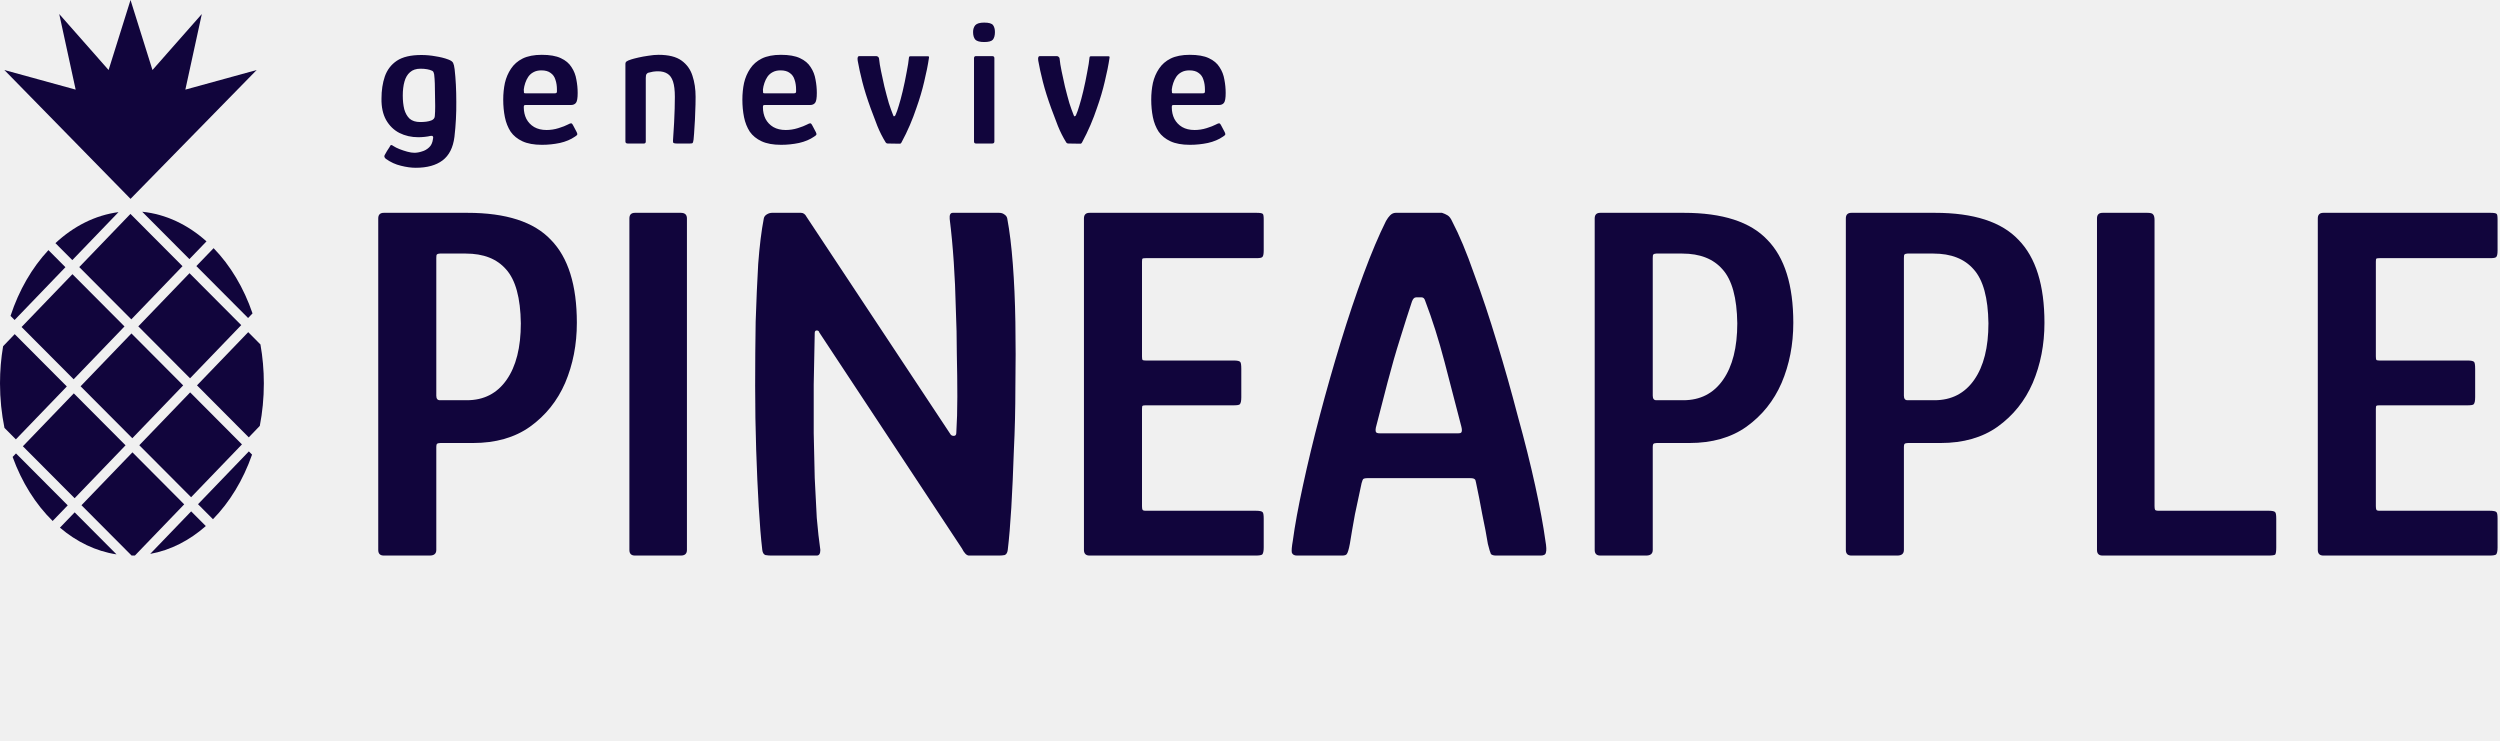
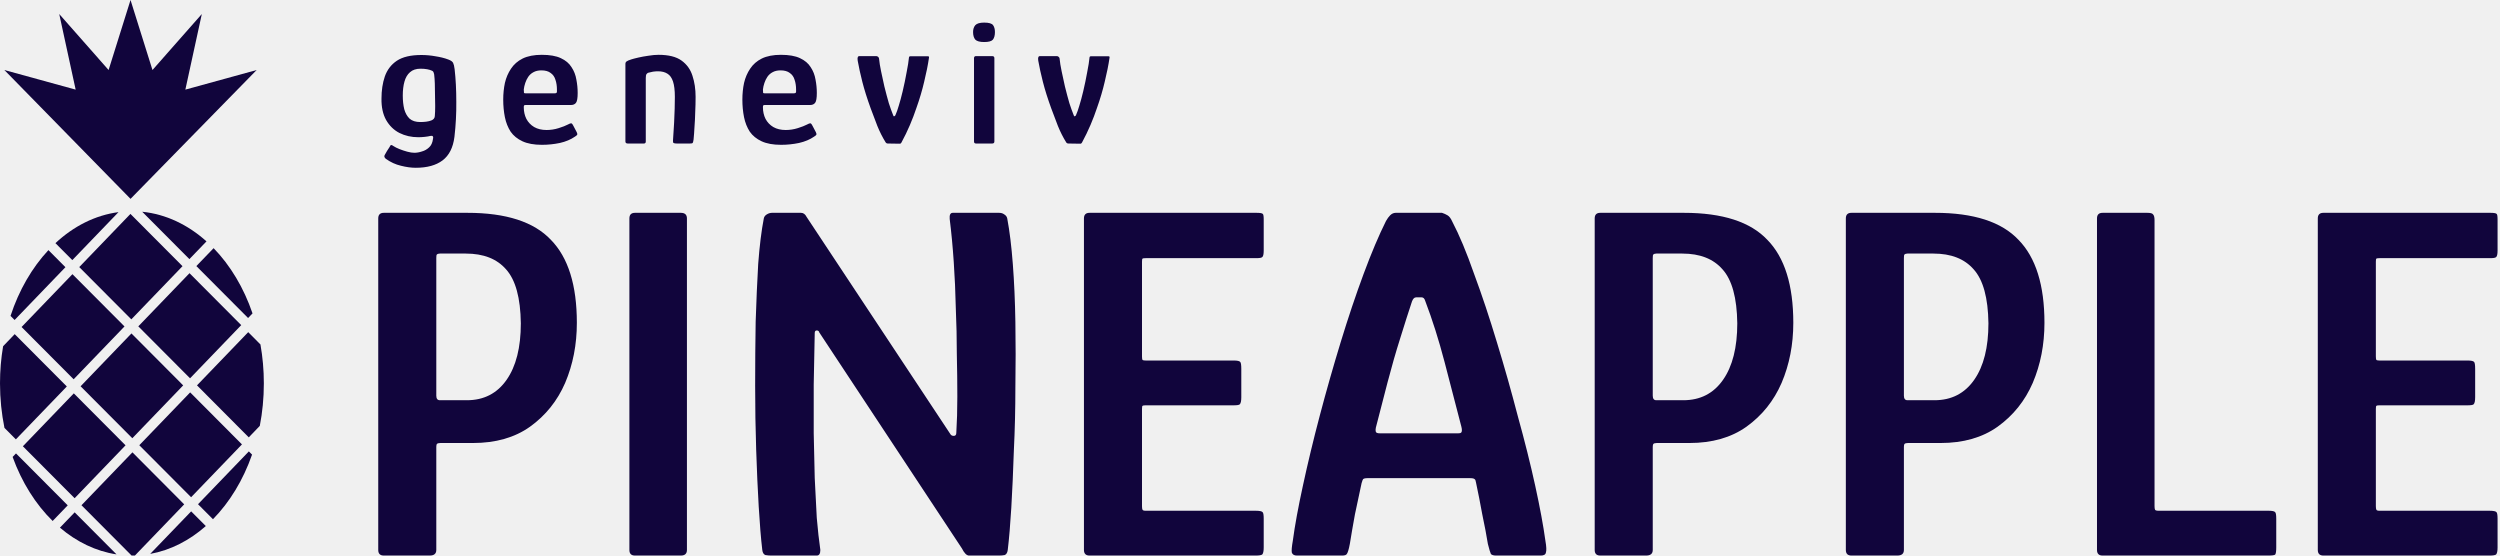
- <svg xmlns="http://www.w3.org/2000/svg" width="540" height="160" viewBox="0 0 540 160" fill="none">
-   <path d="M124.6 69.73C124.6 74.423 123.757 78.75 122.07 82.71C120.383 86.597 117.853 89.75 114.48 92.17C111.18 94.517 107.073 95.69 102.16 95.69H95.12C94.753 95.69 94.497 95.763 94.35 95.91C94.277 96.057 94.24 96.277 94.24 96.57V118.79C94.24 119.597 93.763 120 92.81 120H82.91C82.103 120 81.7 119.597 81.7 118.79V47.18C81.7 46.373 82.103 45.97 82.91 45.97H100.95C109.31 45.97 115.323 47.913 118.99 51.8C122.73 55.613 124.6 61.59 124.6 69.73ZM94.24 85.46C94.24 86.12 94.497 86.45 95.01 86.45H100.84C104.507 86.45 107.367 84.983 109.42 82.05C111.473 79.117 112.5 75.047 112.5 69.84C112.427 64.34 111.363 60.453 109.31 58.18C107.33 55.907 104.433 54.77 100.62 54.77H95.01C94.717 54.77 94.497 54.843 94.35 54.99C94.277 55.063 94.24 55.32 94.24 55.76V85.46ZM148.378 118.79C148.378 119.597 147.938 120 147.058 120H137.158C136.351 120 135.948 119.597 135.948 118.79V47.18C135.948 46.373 136.351 45.97 137.158 45.97H147.058C147.938 45.97 148.378 46.373 148.378 47.18V118.79ZM205.243 93.71C205.39 94.003 205.646 94.15 206.013 94.15C206.38 94.15 206.563 93.93 206.563 93.49C206.71 91.143 206.783 88.54 206.783 85.68C206.783 82.747 206.746 79.667 206.673 76.44C206.673 73.213 206.6 69.913 206.453 66.54C206.38 63.167 206.233 59.867 206.013 56.64C205.793 53.34 205.5 50.223 205.133 47.29C205.06 46.41 205.28 45.97 205.793 45.97H215.803C216.243 45.97 216.61 46.08 216.903 46.3C217.27 46.52 217.49 46.813 217.563 47.18C218.076 49.893 218.48 53.193 218.773 57.08C219.066 60.893 219.25 65.073 219.323 69.62C219.396 74.167 219.396 78.823 219.323 83.59C219.323 88.283 219.213 92.867 218.993 97.34C218.846 101.813 218.663 105.92 218.443 109.66C218.223 113.327 217.966 116.37 217.673 118.79C217.6 119.377 217.38 119.743 217.013 119.89C216.646 119.963 216.243 120 215.803 120H209.313C208.8 120 208.286 119.487 207.773 118.46L176.973 71.82C176.9 71.527 176.716 71.38 176.423 71.38C176.13 71.38 175.983 71.563 175.983 71.93C175.91 75.67 175.836 79.373 175.763 83.04C175.763 86.633 175.763 90.153 175.763 93.6C175.836 96.973 175.91 100.2 175.983 103.28C176.13 106.36 176.276 109.22 176.423 111.86C176.643 114.427 176.9 116.737 177.193 118.79C177.193 119.597 176.936 120 176.423 120H166.523C166.156 120 165.753 119.963 165.313 119.89C164.946 119.743 164.726 119.377 164.653 118.79C164.36 116.297 164.103 113.18 163.883 109.44C163.663 105.7 163.48 101.593 163.333 97.12C163.186 92.647 163.113 88.063 163.113 83.37C163.113 78.603 163.15 73.983 163.223 69.51C163.37 64.963 163.553 60.783 163.773 56.97C164.066 53.083 164.47 49.82 164.983 47.18C165.056 46.813 165.276 46.52 165.643 46.3C166.01 46.08 166.376 45.97 166.743 45.97H173.013C173.526 45.97 173.93 46.263 174.223 46.85L205.243 93.71ZM235.342 120C234.535 120 234.132 119.597 234.132 118.79V47.18C234.132 46.373 234.535 45.97 235.342 45.97H271.422C272.155 45.97 272.595 46.043 272.742 46.19C272.888 46.263 272.962 46.667 272.962 47.4V54.11C272.962 54.917 272.852 55.393 272.632 55.54C272.485 55.687 272.082 55.76 271.422 55.76H247.552C247.112 55.76 246.855 55.797 246.782 55.87C246.708 55.943 246.672 56.163 246.672 56.53V76.99C246.672 77.357 246.708 77.613 246.782 77.76C246.928 77.833 247.148 77.87 247.442 77.87H266.472C267.278 77.87 267.755 77.98 267.902 78.2C268.048 78.347 268.122 78.86 268.122 79.74V85.79C268.122 86.597 268.012 87.11 267.792 87.33C267.645 87.477 267.205 87.55 266.472 87.55H247.442C247.075 87.55 246.855 87.587 246.782 87.66C246.708 87.733 246.672 87.953 246.672 88.32V109.33C246.672 109.697 246.708 109.953 246.782 110.1C246.855 110.247 247.075 110.32 247.442 110.32H271.202C272.082 110.32 272.595 110.43 272.742 110.65C272.888 110.797 272.962 111.273 272.962 112.08V118.24C272.962 119.047 272.852 119.56 272.632 119.78C272.412 119.927 271.935 120 271.202 120H235.342ZM280.128 120C279.541 120 279.175 119.78 279.028 119.34C278.955 118.9 279.028 118.057 279.248 116.81C279.688 113.51 280.421 109.513 281.448 104.82C282.475 100.053 283.685 95.03 285.078 89.75C286.471 84.47 287.975 79.19 289.588 73.91C291.201 68.63 292.851 63.717 294.538 59.17C296.225 54.623 297.838 50.81 299.378 47.73C299.671 47.217 299.965 46.813 300.258 46.52C300.625 46.153 301.028 45.97 301.468 45.97H311.478C311.918 46.117 312.321 46.3 312.688 46.52C313.055 46.74 313.385 47.18 313.678 47.84C315.218 50.773 316.795 54.55 318.408 59.17C320.095 63.717 321.745 68.667 323.358 74.02C324.971 79.3 326.475 84.617 327.868 89.97C329.335 95.25 330.581 100.237 331.608 104.93C332.635 109.623 333.368 113.583 333.808 116.81C334.028 118.057 334.065 118.9 333.918 119.34C333.845 119.78 333.478 120 332.818 120H323.138C322.625 120 322.258 119.89 322.038 119.67C321.891 119.377 321.671 118.643 321.378 117.47C321.085 115.637 320.681 113.51 320.168 111.09C319.728 108.67 319.288 106.433 318.848 104.38C318.775 103.867 318.665 103.573 318.518 103.5C318.371 103.353 318.041 103.28 317.528 103.28H295.418C294.905 103.28 294.575 103.353 294.428 103.5C294.355 103.573 294.245 103.867 294.098 104.38C293.658 106.433 293.181 108.67 292.668 111.09C292.228 113.51 291.861 115.637 291.568 117.47C291.348 118.643 291.128 119.377 290.908 119.67C290.761 119.89 290.431 120 289.918 120H280.128ZM298.058 93.6H314.888C315.328 93.6 315.585 93.527 315.658 93.38C315.805 93.16 315.805 92.757 315.658 92.17C314.485 87.623 313.275 82.967 312.028 78.2C310.781 73.433 309.388 69.033 307.848 65C307.701 64.487 307.445 64.23 307.078 64.23H305.868C305.501 64.23 305.208 64.523 304.988 65.11C304.255 67.31 303.411 69.95 302.458 73.03C301.505 76.037 300.588 79.227 299.708 82.6C298.828 85.973 297.985 89.237 297.178 92.39C297.105 92.757 297.105 93.05 297.178 93.27C297.251 93.49 297.545 93.6 298.058 93.6ZM387.354 69.73C387.354 74.423 386.511 78.75 384.824 82.71C383.137 86.597 380.607 89.75 377.234 92.17C373.934 94.517 369.827 95.69 364.914 95.69H357.874C357.507 95.69 357.251 95.763 357.104 95.91C357.031 96.057 356.994 96.277 356.994 96.57V118.79C356.994 119.597 356.517 120 355.564 120H345.664C344.857 120 344.454 119.597 344.454 118.79V47.18C344.454 46.373 344.857 45.97 345.664 45.97H363.704C372.064 45.97 378.077 47.913 381.744 51.8C385.484 55.613 387.354 61.59 387.354 69.73ZM356.994 85.46C356.994 86.12 357.251 86.45 357.764 86.45H363.594C367.261 86.45 370.121 84.983 372.174 82.05C374.227 79.117 375.254 75.047 375.254 69.84C375.181 64.34 374.117 60.453 372.064 58.18C370.084 55.907 367.187 54.77 363.374 54.77H357.764C357.471 54.77 357.251 54.843 357.104 54.99C357.031 55.063 356.994 55.32 356.994 55.76V85.46ZM441.602 69.73C441.602 74.423 440.759 78.75 439.072 82.71C437.385 86.597 434.855 89.75 431.482 92.17C428.182 94.517 424.075 95.69 419.162 95.69H412.122C411.755 95.69 411.499 95.763 411.352 95.91C411.279 96.057 411.242 96.277 411.242 96.57V118.79C411.242 119.597 410.765 120 409.812 120H399.912C399.105 120 398.702 119.597 398.702 118.79V47.18C398.702 46.373 399.105 45.97 399.912 45.97H417.952C426.312 45.97 432.325 47.913 435.992 51.8C439.732 55.613 441.602 61.59 441.602 69.73ZM411.242 85.46C411.242 86.12 411.499 86.45 412.012 86.45H417.842C421.509 86.45 424.369 84.983 426.422 82.05C428.475 79.117 429.502 75.047 429.502 69.84C429.429 64.34 428.365 60.453 426.312 58.18C424.332 55.907 421.435 54.77 417.622 54.77H412.012C411.719 54.77 411.499 54.843 411.352 54.99C411.279 55.063 411.242 55.32 411.242 55.76V85.46ZM454.16 120C453.353 120 452.95 119.597 452.95 118.79V47.18C452.95 46.373 453.353 45.97 454.16 45.97H463.84C464.5 45.97 464.903 46.08 465.05 46.3C465.27 46.52 465.38 46.923 465.38 47.51V109.33C465.38 109.697 465.417 109.953 465.49 110.1C465.563 110.247 465.82 110.32 466.26 110.32H490.02C490.827 110.32 491.303 110.43 491.45 110.65C491.597 110.797 491.67 111.273 491.67 112.08V118.24C491.67 119.047 491.597 119.56 491.45 119.78C491.303 119.927 490.79 120 489.91 120H454.16ZM501.855 120C501.049 120 500.645 119.597 500.645 118.79V47.18C500.645 46.373 501.049 45.97 501.855 45.97H537.935C538.669 45.97 539.109 46.043 539.255 46.19C539.402 46.263 539.475 46.667 539.475 47.4V54.11C539.475 54.917 539.365 55.393 539.145 55.54C538.999 55.687 538.595 55.76 537.935 55.76H514.065C513.625 55.76 513.369 55.797 513.295 55.87C513.222 55.943 513.185 56.163 513.185 56.53V76.99C513.185 77.357 513.222 77.613 513.295 77.76C513.442 77.833 513.662 77.87 513.955 77.87H532.985C533.792 77.87 534.269 77.98 534.415 78.2C534.562 78.347 534.635 78.86 534.635 79.74V85.79C534.635 86.597 534.525 87.11 534.305 87.33C534.159 87.477 533.719 87.55 532.985 87.55H513.955C513.589 87.55 513.369 87.587 513.295 87.66C513.222 87.733 513.185 87.953 513.185 88.32V109.33C513.185 109.697 513.222 109.953 513.295 110.1C513.369 110.247 513.589 110.32 513.955 110.32H537.715C538.595 110.32 539.109 110.43 539.255 110.65C539.402 110.797 539.475 111.273 539.475 112.08V118.24C539.475 119.047 539.365 119.56 539.145 119.78C538.925 119.927 538.449 120 537.715 120H501.855Z" fill="#11053C" />
-   <path d="M82.4 21.32C82.4 19.533 82.64 17.933 83.12 16.52C83.627 15.08 84.493 13.947 85.72 13.12C86.973 12.293 88.733 11.88 91 11.88C92.04 11.88 93.067 11.973 94.08 12.16C95.12 12.32 96.027 12.547 96.8 12.84C97.387 13.053 97.747 13.307 97.88 13.6C98.013 13.867 98.12 14.32 98.2 14.96C98.44 17.067 98.56 19.4 98.56 21.96C98.587 24.493 98.453 27.027 98.16 29.56C97.867 31.88 97.013 33.573 95.6 34.64C94.187 35.707 92.253 36.24 89.8 36.24C88.813 36.24 87.747 36.093 86.6 35.8C85.453 35.533 84.373 35.04 83.36 34.32C83.227 34.213 83.12 34.08 83.04 33.92C82.987 33.76 83.013 33.6 83.12 33.44C83.227 33.28 83.387 33 83.6 32.6C83.84 32.227 84.013 31.96 84.12 31.8C84.253 31.507 84.373 31.347 84.48 31.32C84.613 31.32 84.787 31.4 85 31.56C85.32 31.773 85.747 31.987 86.28 32.2C86.813 32.413 87.373 32.6 87.96 32.76C88.547 32.92 89.053 33 89.48 33C90.013 33 90.56 32.907 91.12 32.72C91.707 32.56 92.227 32.267 92.68 31.84C93.133 31.44 93.413 30.84 93.52 30.04C93.52 30.013 93.52 29.987 93.52 29.96C93.547 29.907 93.56 29.867 93.56 29.84C93.587 29.653 93.56 29.52 93.48 29.44C93.4 29.333 93.227 29.307 92.96 29.36C92.667 29.44 92.267 29.507 91.76 29.56C91.28 29.613 90.813 29.64 90.36 29.64C88.867 29.64 87.507 29.333 86.28 28.72C85.08 28.107 84.12 27.173 83.4 25.92C82.707 24.667 82.373 23.133 82.4 21.32ZM87 20.64C87 21.733 87.107 22.72 87.32 23.6C87.56 24.453 87.947 25.133 88.48 25.64C89.04 26.12 89.8 26.36 90.76 26.36C91.213 26.36 91.653 26.333 92.08 26.28C92.507 26.227 92.88 26.133 93.2 26C93.653 25.813 93.893 25.507 93.92 25.08C93.973 24.493 94 23.787 94 22.96C94 22.133 93.987 21.293 93.96 20.44C93.96 19.56 93.947 18.76 93.92 18.04C93.893 17.293 93.853 16.707 93.8 16.28C93.8 16.12 93.76 15.933 93.68 15.72C93.627 15.507 93.507 15.36 93.32 15.28C93.053 15.147 92.707 15.04 92.28 14.96C91.853 14.88 91.373 14.84 90.84 14.84C89.88 14.84 89.12 15.093 88.56 15.6C88 16.08 87.6 16.76 87.36 17.64C87.12 18.493 87 19.493 87 20.64ZM108.697 21.52C108.697 20.267 108.817 19.067 109.057 17.92C109.324 16.773 109.764 15.747 110.377 14.84C110.99 13.907 111.83 13.173 112.897 12.64C113.99 12.107 115.364 11.84 117.017 11.84C118.75 11.84 120.124 12.08 121.137 12.56C122.177 13.04 122.95 13.693 123.457 14.52C123.99 15.32 124.337 16.213 124.497 17.2C124.684 18.16 124.777 19.12 124.777 20.08C124.777 21.173 124.657 21.88 124.417 22.2C124.177 22.52 123.817 22.68 123.337 22.68H113.537C113.404 22.68 113.297 22.707 113.217 22.76C113.164 22.813 113.137 22.947 113.137 23.16C113.137 24.093 113.324 24.933 113.697 25.68C114.097 26.427 114.657 27.013 115.377 27.44C116.124 27.867 117.017 28.08 118.057 28.08C118.937 28.08 119.804 27.947 120.657 27.68C121.51 27.413 122.164 27.16 122.617 26.92C122.91 26.76 123.137 26.667 123.297 26.64C123.457 26.587 123.63 26.747 123.817 27.12L124.577 28.56C124.71 28.827 124.737 29.013 124.657 29.12C124.604 29.227 124.444 29.36 124.177 29.52C123.297 30.133 122.217 30.587 120.937 30.88C119.657 31.147 118.364 31.28 117.057 31.28C115.35 31.28 113.95 31.027 112.857 30.52C111.764 30.013 110.91 29.32 110.297 28.44C109.71 27.533 109.297 26.493 109.057 25.32C108.817 24.12 108.697 22.853 108.697 21.52ZM120.297 19.36C120.297 18.56 120.19 17.853 119.977 17.24C119.79 16.6 119.444 16.107 118.937 15.76C118.457 15.387 117.79 15.2 116.937 15.2C116.27 15.2 115.697 15.333 115.217 15.6C114.764 15.84 114.39 16.173 114.097 16.6C113.83 17 113.617 17.44 113.457 17.92C113.297 18.4 113.19 18.867 113.137 19.32C113.137 19.693 113.15 19.933 113.177 20.04C113.204 20.12 113.324 20.16 113.537 20.16H119.777C120.017 20.16 120.164 20.12 120.217 20.04C120.297 19.96 120.324 19.733 120.297 19.36ZM135.609 31C135.262 31 135.089 30.853 135.089 30.56C135.089 27.76 135.089 24.973 135.089 22.2C135.089 19.4 135.089 16.613 135.089 13.84C135.089 13.573 135.169 13.387 135.329 13.28C135.489 13.147 135.822 13 136.329 12.84C136.649 12.733 137.155 12.6 137.849 12.44C138.542 12.28 139.275 12.147 140.049 12.04C140.849 11.907 141.582 11.84 142.249 11.84C144.409 11.84 146.062 12.253 147.209 13.08C148.355 13.907 149.142 15 149.569 16.36C150.022 17.72 150.249 19.24 150.249 20.92C150.249 21.987 150.222 23.08 150.169 24.2C150.142 25.32 150.089 26.4 150.009 27.44C149.955 28.48 149.889 29.387 149.809 30.16C149.755 30.587 149.675 30.84 149.569 30.92C149.489 30.973 149.289 31 148.969 31H146.169C145.849 31 145.622 30.96 145.489 30.88C145.382 30.8 145.342 30.613 145.369 30.32C145.369 30.187 145.395 29.76 145.449 29.04C145.502 28.32 145.555 27.467 145.609 26.48C145.662 25.467 145.702 24.467 145.729 23.48C145.755 22.467 145.769 21.613 145.769 20.92C145.769 19.507 145.635 18.4 145.369 17.6C145.102 16.8 144.702 16.24 144.169 15.92C143.635 15.573 142.955 15.4 142.129 15.4C141.755 15.4 141.395 15.427 141.049 15.48C140.729 15.533 140.435 15.6 140.169 15.68C139.955 15.707 139.782 15.813 139.649 16C139.542 16.16 139.489 16.44 139.489 16.84C139.489 18.093 139.489 19.48 139.489 21C139.489 22.52 139.489 24.093 139.489 25.72C139.489 27.32 139.489 28.933 139.489 30.56C139.489 30.853 139.355 31 139.089 31H135.609ZM160.353 21.52C160.353 20.267 160.473 19.067 160.713 17.92C160.98 16.773 161.42 15.747 162.033 14.84C162.646 13.907 163.486 13.173 164.553 12.64C165.646 12.107 167.02 11.84 168.673 11.84C170.406 11.84 171.78 12.08 172.793 12.56C173.833 13.04 174.606 13.693 175.113 14.52C175.646 15.32 175.993 16.213 176.153 17.2C176.34 18.16 176.433 19.12 176.433 20.08C176.433 21.173 176.313 21.88 176.073 22.2C175.833 22.52 175.473 22.68 174.993 22.68H165.193C165.06 22.68 164.953 22.707 164.873 22.76C164.82 22.813 164.793 22.947 164.793 23.16C164.793 24.093 164.98 24.933 165.353 25.68C165.753 26.427 166.313 27.013 167.033 27.44C167.78 27.867 168.673 28.08 169.713 28.08C170.593 28.08 171.46 27.947 172.313 27.68C173.166 27.413 173.82 27.16 174.273 26.92C174.566 26.76 174.793 26.667 174.953 26.64C175.113 26.587 175.286 26.747 175.473 27.12L176.233 28.56C176.366 28.827 176.393 29.013 176.313 29.12C176.26 29.227 176.1 29.36 175.833 29.52C174.953 30.133 173.873 30.587 172.593 30.88C171.313 31.147 170.02 31.28 168.713 31.28C167.006 31.28 165.606 31.027 164.513 30.52C163.42 30.013 162.566 29.32 161.953 28.44C161.366 27.533 160.953 26.493 160.713 25.32C160.473 24.12 160.353 22.853 160.353 21.52ZM171.953 19.36C171.953 18.56 171.846 17.853 171.633 17.24C171.446 16.6 171.1 16.107 170.593 15.76C170.113 15.387 169.446 15.2 168.593 15.2C167.926 15.2 167.353 15.333 166.873 15.6C166.42 15.84 166.046 16.173 165.753 16.6C165.486 17 165.273 17.44 165.113 17.92C164.953 18.4 164.846 18.867 164.793 19.32C164.793 19.693 164.806 19.933 164.833 20.04C164.86 20.12 164.98 20.16 165.193 20.16H171.433C171.673 20.16 171.82 20.12 171.873 20.04C171.953 19.96 171.98 19.733 171.953 19.36ZM191.785 31C191.572 31 191.412 30.92 191.305 30.76C190.612 29.64 190.012 28.453 189.505 27.2C188.998 25.92 188.518 24.653 188.065 23.4C187.292 21.267 186.692 19.36 186.265 17.68C185.838 16 185.505 14.48 185.265 13.12C185.158 12.453 185.278 12.12 185.625 12.12H189.265C189.425 12.12 189.558 12.173 189.665 12.28C189.772 12.36 189.838 12.467 189.865 12.6C189.945 13.427 190.092 14.347 190.305 15.36C190.518 16.347 190.758 17.453 191.025 18.68C191.372 20.067 191.692 21.267 191.985 22.28C192.305 23.267 192.612 24.12 192.905 24.84C192.958 25.053 193.038 25.147 193.145 25.12C193.278 25.093 193.372 25 193.425 24.84C193.665 24.307 193.905 23.627 194.145 22.8C194.412 21.947 194.692 20.907 194.985 19.68C195.305 18.32 195.585 16.973 195.825 15.64C196.092 14.307 196.265 13.213 196.345 12.36C196.372 12.227 196.452 12.16 196.585 12.16H200.465C200.625 12.16 200.692 12.253 200.665 12.44C200.425 14.067 200.078 15.8 199.625 17.64C199.198 19.48 198.638 21.373 197.945 23.32C197.545 24.52 197.078 25.747 196.545 27C196.012 28.253 195.398 29.52 194.705 30.8C194.625 30.96 194.505 31.04 194.345 31.04L191.785 31ZM214.906 6.92C214.906 7.64 214.759 8.187 214.466 8.56C214.172 8.907 213.546 9.08 212.586 9.08C211.652 9.08 211.012 8.907 210.666 8.56C210.346 8.187 210.186 7.64 210.186 6.92C210.186 6.307 210.346 5.813 210.666 5.44C211.012 5.067 211.652 4.88 212.586 4.88C213.599 4.88 214.239 5.067 214.506 5.44C214.772 5.813 214.906 6.307 214.906 6.92ZM214.786 30.56C214.786 30.853 214.626 31 214.306 31H210.826C210.532 31 210.386 30.853 210.386 30.56V12.56C210.386 12.267 210.532 12.12 210.826 12.12H214.306C214.626 12.12 214.786 12.267 214.786 12.56V30.56ZM230.785 31C230.572 31 230.412 30.92 230.305 30.76C229.612 29.64 229.012 28.453 228.505 27.2C227.998 25.92 227.518 24.653 227.065 23.4C226.292 21.267 225.692 19.36 225.265 17.68C224.838 16 224.505 14.48 224.265 13.12C224.158 12.453 224.278 12.12 224.625 12.12H228.265C228.425 12.12 228.558 12.173 228.665 12.28C228.772 12.36 228.838 12.467 228.865 12.6C228.945 13.427 229.092 14.347 229.305 15.36C229.518 16.347 229.758 17.453 230.025 18.68C230.372 20.067 230.692 21.267 230.985 22.28C231.305 23.267 231.612 24.12 231.905 24.84C231.958 25.053 232.038 25.147 232.145 25.12C232.278 25.093 232.372 25 232.425 24.84C232.665 24.307 232.905 23.627 233.145 22.8C233.412 21.947 233.692 20.907 233.985 19.68C234.305 18.32 234.585 16.973 234.825 15.64C235.092 14.307 235.265 13.213 235.345 12.36C235.372 12.227 235.452 12.16 235.585 12.16H239.465C239.625 12.16 239.692 12.253 239.665 12.44C239.425 14.067 239.078 15.8 238.625 17.64C238.198 19.48 237.638 21.373 236.945 23.32C236.545 24.52 236.078 25.747 235.545 27C235.012 28.253 234.398 29.52 233.705 30.8C233.625 30.96 233.505 31.04 233.345 31.04L230.785 31ZM248.666 21.52C248.666 20.267 248.786 19.067 249.026 17.92C249.292 16.773 249.732 15.747 250.346 14.84C250.959 13.907 251.799 13.173 252.866 12.64C253.959 12.107 255.332 11.84 256.986 11.84C258.719 11.84 260.092 12.08 261.106 12.56C262.146 13.04 262.919 13.693 263.426 14.52C263.959 15.32 264.306 16.213 264.466 17.2C264.652 18.16 264.746 19.12 264.746 20.08C264.746 21.173 264.626 21.88 264.386 22.2C264.146 22.52 263.786 22.68 263.306 22.68H253.506C253.372 22.68 253.266 22.707 253.186 22.76C253.132 22.813 253.106 22.947 253.106 23.16C253.106 24.093 253.292 24.933 253.666 25.68C254.066 26.427 254.626 27.013 255.346 27.44C256.092 27.867 256.986 28.08 258.026 28.08C258.906 28.08 259.772 27.947 260.626 27.68C261.479 27.413 262.132 27.16 262.586 26.92C262.879 26.76 263.106 26.667 263.266 26.64C263.426 26.587 263.599 26.747 263.786 27.12L264.546 28.56C264.679 28.827 264.706 29.013 264.626 29.12C264.572 29.227 264.412 29.36 264.146 29.52C263.266 30.133 262.186 30.587 260.906 30.88C259.626 31.147 258.332 31.28 257.026 31.28C255.319 31.28 253.919 31.027 252.826 30.52C251.732 30.013 250.879 29.32 250.266 28.44C249.679 27.533 249.266 26.493 249.026 25.32C248.786 24.12 248.666 22.853 248.666 21.52ZM260.266 19.36C260.266 18.56 260.159 17.853 259.946 17.24C259.759 16.6 259.412 16.107 258.906 15.76C258.426 15.387 257.759 15.2 256.906 15.2C256.239 15.2 255.666 15.333 255.186 15.6C254.732 15.84 254.359 16.173 254.066 16.6C253.799 17 253.586 17.44 253.426 17.92C253.266 18.4 253.159 18.867 253.106 19.32C253.106 19.693 253.119 19.933 253.146 20.04C253.172 20.12 253.292 20.16 253.506 20.16H259.746C259.986 20.16 260.132 20.12 260.186 20.04C260.266 19.96 260.292 19.733 260.266 19.36Z" fill="#11053C" />
+ <svg xmlns="http://www.w3.org/2000/svg" width="540" height="120" viewBox="0 0 540 120" fill="none">
  <g clip-path="url(#clip0_81_489)">
-     <path d="M53.583 68.697L54.545 67.694C52.652 62.149 49.746 57.319 46.139 53.605L42.412 57.473L53.583 68.687V68.697Z" fill="#11053C" />
-     <path d="M40.931 59.009L29.875 70.494L41.05 81.713L52.105 70.228L40.931 59.009Z" fill="#11053C" />
-     <path d="M14.137 57.718L10.46 54.025C6.923 57.81 4.098 62.67 2.274 68.237L3.156 69.117L14.137 57.708V57.718Z" fill="#11053C" />
-     <path d="M15.646 59.221L4.66 70.633L15.907 81.923L26.892 70.511L15.646 59.221Z" fill="#11053C" />
-     <path d="M25.599 45.819C20.55 46.484 15.891 48.868 11.973 52.52L15.62 56.184L25.599 45.819Z" fill="#11053C" />
-     <path d="M44.596 52.132C40.588 48.54 35.839 46.258 30.719 45.737L40.909 55.969L44.606 52.132H44.596Z" fill="#11053C" />
-     <path d="M28.174 46.205L17.119 57.69L28.365 68.98L39.421 57.495L28.174 46.205Z" fill="#11053C" />
-     <path d="M41.073 84.757L30.087 96.169L41.277 107.402L52.262 95.99L41.073 84.757Z" fill="#11053C" />
-     <path d="M14.428 83.472L3.176 72.176L0.671 74.785C0.23 77.374 0 80.055 0 82.817C0 86.143 0.341 89.355 0.962 92.425L3.427 94.901L14.428 83.482V83.472Z" fill="#11053C" />
-     <path d="M17.604 109.134L28.425 120C28.425 120 28.475 120 28.495 120C28.715 120 28.936 120 29.146 119.99L39.787 108.939L28.605 97.705L17.604 109.123V109.134Z" fill="#11053C" />
-     <path d="M56.269 74.417L53.614 71.746L42.552 83.237L53.734 94.471L56.118 91.985C56.689 89.059 56.99 85.989 56.99 82.817C56.99 79.932 56.739 77.118 56.259 74.417H56.269Z" fill="#11053C" />
-     <path d="M28.392 72.026L17.407 83.438L28.582 94.656L39.567 83.244L28.392 72.026Z" fill="#11053C" />
-     <path d="M15.942 84.969L4.943 96.395L16.118 107.614L27.117 96.187L15.942 84.969Z" fill="#11053C" />
-     <path d="M42.773 108.909L45.999 112.152C49.606 108.479 52.521 103.701 54.445 98.196L53.754 97.5L42.773 108.909Z" fill="#11053C" />
-     <path d="M12.945 113.973C16.542 117.033 20.7 119.069 25.169 119.744L16.131 110.668L12.945 113.973Z" fill="#11053C" />
-     <path d="M32.443 119.642C36.851 118.844 40.929 116.736 44.456 113.626L41.29 110.454L32.443 119.642Z" fill="#11053C" />
-     <path d="M3.457 97.94L2.725 98.697C4.709 104.181 7.695 108.919 11.372 112.531L14.628 109.154L3.457 97.94Z" fill="#11053C" />
-     <path d="M28.194 42.954L55.437 15.123L40.037 19.359L43.594 3.029L32.934 15.123L28.194 0L23.455 15.123L12.795 3.029L16.342 19.359L0.942 15.123L28.194 42.954Z" fill="#11053C" />
+     <path d="M124.6 69.73C124.6 74.423 123.757 78.75 122.07 82.71C120.383 86.597 117.853 89.75 114.48 92.17C111.18 94.517 107.073 95.69 102.16 95.69H95.12C94.753 95.69 94.497 95.763 94.35 95.91C94.277 96.057 94.24 96.277 94.24 96.57V118.79C94.24 119.597 93.763 120 92.81 120H82.91C82.103 120 81.7 119.597 81.7 118.79V47.18C81.7 46.373 82.103 45.97 82.91 45.97H100.95C109.31 45.97 115.323 47.913 118.99 51.8C122.73 55.613 124.6 61.59 124.6 69.73ZM94.24 85.46C94.24 86.12 94.497 86.45 95.01 86.45H100.84C104.507 86.45 107.367 84.983 109.42 82.05C111.473 79.117 112.5 75.047 112.5 69.84C112.427 64.34 111.363 60.453 109.31 58.18C107.33 55.907 104.433 54.77 100.62 54.77H95.01C94.717 54.77 94.497 54.843 94.35 54.99C94.277 55.063 94.24 55.32 94.24 55.76V85.46ZM148.378 118.79C148.378 119.597 147.938 120 147.058 120H137.158C136.351 120 135.948 119.597 135.948 118.79V47.18C135.948 46.373 136.351 45.97 137.158 45.97H147.058C147.938 45.97 148.378 46.373 148.378 47.18V118.79ZM205.243 93.71C205.39 94.003 205.646 94.15 206.013 94.15C206.38 94.15 206.563 93.93 206.563 93.49C206.71 91.143 206.783 88.54 206.783 85.68C206.783 82.747 206.746 79.667 206.673 76.44C206.673 73.213 206.6 69.913 206.453 66.54C206.38 63.167 206.233 59.867 206.013 56.64C205.793 53.34 205.5 50.223 205.133 47.29C205.06 46.41 205.28 45.97 205.793 45.97H215.803C216.243 45.97 216.61 46.08 216.903 46.3C217.27 46.52 217.49 46.813 217.563 47.18C218.076 49.893 218.48 53.193 218.773 57.08C219.066 60.893 219.25 65.073 219.323 69.62C219.396 74.167 219.396 78.823 219.323 83.59C219.323 88.283 219.213 92.867 218.993 97.34C218.846 101.813 218.663 105.92 218.443 109.66C218.223 113.327 217.966 116.37 217.673 118.79C217.6 119.377 217.38 119.743 217.013 119.89C216.646 119.963 216.243 120 215.803 120H209.313C208.8 120 208.286 119.487 207.773 118.46L176.973 71.82C176.9 71.527 176.716 71.38 176.423 71.38C176.13 71.38 175.983 71.563 175.983 71.93C175.91 75.67 175.836 79.373 175.763 83.04C175.763 86.633 175.763 90.153 175.763 93.6C175.836 96.973 175.91 100.2 175.983 103.28C176.13 106.36 176.276 109.22 176.423 111.86C176.643 114.427 176.9 116.737 177.193 118.79C177.193 119.597 176.936 120 176.423 120H166.523C166.156 120 165.753 119.963 165.313 119.89C164.946 119.743 164.726 119.377 164.653 118.79C164.36 116.297 164.103 113.18 163.883 109.44C163.663 105.7 163.48 101.593 163.333 97.12C163.186 92.647 163.113 88.063 163.113 83.37C163.113 78.603 163.15 73.983 163.223 69.51C163.37 64.963 163.553 60.783 163.773 56.97C164.066 53.083 164.47 49.82 164.983 47.18C165.056 46.813 165.276 46.52 165.643 46.3C166.01 46.08 166.376 45.97 166.743 45.97H173.013C173.526 45.97 173.93 46.263 174.223 46.85L205.243 93.71ZM235.342 120C234.535 120 234.132 119.597 234.132 118.79V47.18C234.132 46.373 234.535 45.97 235.342 45.97H271.422C272.155 45.97 272.595 46.043 272.742 46.19C272.888 46.263 272.962 46.667 272.962 47.4V54.11C272.962 54.917 272.852 55.393 272.632 55.54C272.485 55.687 272.082 55.76 271.422 55.76H247.552C247.112 55.76 246.855 55.797 246.782 55.87C246.708 55.943 246.672 56.163 246.672 56.53V76.99C246.672 77.357 246.708 77.613 246.782 77.76C246.928 77.833 247.148 77.87 247.442 77.87H266.472C267.278 77.87 267.755 77.98 267.902 78.2C268.048 78.347 268.122 78.86 268.122 79.74V85.79C268.122 86.597 268.012 87.11 267.792 87.33C267.645 87.477 267.205 87.55 266.472 87.55H247.442C247.075 87.55 246.855 87.587 246.782 87.66C246.708 87.733 246.672 87.953 246.672 88.32V109.33C246.672 109.697 246.708 109.953 246.782 110.1C246.855 110.247 247.075 110.32 247.442 110.32H271.202C272.082 110.32 272.595 110.43 272.742 110.65C272.888 110.797 272.962 111.273 272.962 112.08V118.24C272.962 119.047 272.852 119.56 272.632 119.78C272.412 119.927 271.935 120 271.202 120H235.342ZM280.128 120C279.541 120 279.175 119.78 279.028 119.34C278.955 118.9 279.028 118.057 279.248 116.81C279.688 113.51 280.421 109.513 281.448 104.82C282.475 100.053 283.685 95.03 285.078 89.75C286.471 84.47 287.975 79.19 289.588 73.91C291.201 68.63 292.851 63.717 294.538 59.17C296.225 54.623 297.838 50.81 299.378 47.73C299.671 47.217 299.965 46.813 300.258 46.52C300.625 46.153 301.028 45.97 301.468 45.97H311.478C311.918 46.117 312.321 46.3 312.688 46.52C313.055 46.74 313.385 47.18 313.678 47.84C315.218 50.773 316.795 54.55 318.408 59.17C320.095 63.717 321.745 68.667 323.358 74.02C324.971 79.3 326.475 84.617 327.868 89.97C329.335 95.25 330.581 100.237 331.608 104.93C332.635 109.623 333.368 113.583 333.808 116.81C334.028 118.057 334.065 118.9 333.918 119.34C333.845 119.78 333.478 120 332.818 120H323.138C322.625 120 322.258 119.89 322.038 119.67C321.891 119.377 321.671 118.643 321.378 117.47C321.085 115.637 320.681 113.51 320.168 111.09C319.728 108.67 319.288 106.433 318.848 104.38C318.775 103.867 318.665 103.573 318.518 103.5C318.371 103.353 318.041 103.28 317.528 103.28H295.418C294.905 103.28 294.575 103.353 294.428 103.5C294.355 103.573 294.245 103.867 294.098 104.38C293.658 106.433 293.181 108.67 292.668 111.09C292.228 113.51 291.861 115.637 291.568 117.47C291.348 118.643 291.128 119.377 290.908 119.67C290.761 119.89 290.431 120 289.918 120H280.128ZM298.058 93.6H314.888C315.328 93.6 315.585 93.527 315.658 93.38C315.805 93.16 315.805 92.757 315.658 92.17C314.485 87.623 313.275 82.967 312.028 78.2C310.781 73.433 309.388 69.033 307.848 65C307.701 64.487 307.445 64.23 307.078 64.23H305.868C305.501 64.23 305.208 64.523 304.988 65.11C304.255 67.31 303.411 69.95 302.458 73.03C301.505 76.037 300.588 79.227 299.708 82.6C298.828 85.973 297.985 89.237 297.178 92.39C297.105 92.757 297.105 93.05 297.178 93.27C297.251 93.49 297.545 93.6 298.058 93.6ZM387.354 69.73C387.354 74.423 386.511 78.75 384.824 82.71C383.137 86.597 380.607 89.75 377.234 92.17C373.934 94.517 369.827 95.69 364.914 95.69H357.874C357.507 95.69 357.251 95.763 357.104 95.91C357.031 96.057 356.994 96.277 356.994 96.57V118.79C356.994 119.597 356.517 120 355.564 120H345.664C344.857 120 344.454 119.597 344.454 118.79V47.18C344.454 46.373 344.857 45.97 345.664 45.97H363.704C372.064 45.97 378.077 47.913 381.744 51.8C385.484 55.613 387.354 61.59 387.354 69.73ZM356.994 85.46C356.994 86.12 357.251 86.45 357.764 86.45H363.594C367.261 86.45 370.121 84.983 372.174 82.05C374.227 79.117 375.254 75.047 375.254 69.84C375.181 64.34 374.117 60.453 372.064 58.18C370.084 55.907 367.187 54.77 363.374 54.77H357.764C357.471 54.77 357.251 54.843 357.104 54.99C357.031 55.063 356.994 55.32 356.994 55.76V85.46ZM441.602 69.73C441.602 74.423 440.759 78.75 439.072 82.71C437.385 86.597 434.855 89.75 431.482 92.17C428.182 94.517 424.075 95.69 419.162 95.69H412.122C411.755 95.69 411.499 95.763 411.352 95.91C411.279 96.057 411.242 96.277 411.242 96.57V118.79C411.242 119.597 410.765 120 409.812 120H399.912C399.105 120 398.702 119.597 398.702 118.79V47.18C398.702 46.373 399.105 45.97 399.912 45.97H417.952C426.312 45.97 432.325 47.913 435.992 51.8C439.732 55.613 441.602 61.59 441.602 69.73ZM411.242 85.46C411.242 86.12 411.499 86.45 412.012 86.45H417.842C421.509 86.45 424.369 84.983 426.422 82.05C428.475 79.117 429.502 75.047 429.502 69.84C429.429 64.34 428.365 60.453 426.312 58.18C424.332 55.907 421.435 54.77 417.622 54.77H412.012C411.719 54.77 411.499 54.843 411.352 54.99C411.279 55.063 411.242 55.32 411.242 55.76V85.46ZM454.16 120C453.353 120 452.95 119.597 452.95 118.79V47.18C452.95 46.373 453.353 45.97 454.16 45.97H463.84C464.5 45.97 464.903 46.08 465.05 46.3C465.27 46.52 465.38 46.923 465.38 47.51V109.33C465.38 109.697 465.417 109.953 465.49 110.1C465.563 110.247 465.82 110.32 466.26 110.32H490.02C490.827 110.32 491.303 110.43 491.45 110.65C491.597 110.797 491.67 111.273 491.67 112.08V118.24C491.67 119.047 491.597 119.56 491.45 119.78C491.303 119.927 490.79 120 489.91 120H454.16ZM501.855 120C501.049 120 500.645 119.597 500.645 118.79V47.18C500.645 46.373 501.049 45.97 501.855 45.97H537.935C538.669 45.97 539.109 46.043 539.255 46.19C539.402 46.263 539.475 46.667 539.475 47.4V54.11C539.475 54.917 539.365 55.393 539.145 55.54C538.999 55.687 538.595 55.76 537.935 55.76H514.065C513.625 55.76 513.369 55.797 513.295 55.87C513.222 55.943 513.185 56.163 513.185 56.53V76.99C513.185 77.357 513.222 77.613 513.295 77.76C513.442 77.833 513.662 77.87 513.955 77.87H532.985C533.792 77.87 534.269 77.98 534.415 78.2C534.562 78.347 534.635 78.86 534.635 79.74V85.79C534.635 86.597 534.525 87.11 534.305 87.33C534.159 87.477 533.719 87.55 532.985 87.55H513.955C513.589 87.55 513.369 87.587 513.295 87.66C513.222 87.733 513.185 87.953 513.185 88.32V109.33C513.185 109.697 513.222 109.953 513.295 110.1C513.369 110.247 513.589 110.32 513.955 110.32H537.715C538.595 110.32 539.109 110.43 539.255 110.65C539.402 110.797 539.475 111.273 539.475 112.08V118.24C539.475 119.047 539.365 119.56 539.145 119.78C538.925 119.927 538.449 120 537.715 120H501.855Z" fill="#11053C" />
+     <path d="M82.4 21.32C82.4 19.533 82.64 17.933 83.12 16.52C83.627 15.08 84.493 13.947 85.72 13.12C86.973 12.293 88.733 11.88 91 11.88C92.04 11.88 93.067 11.973 94.08 12.16C95.12 12.32 96.027 12.547 96.8 12.84C97.387 13.053 97.747 13.307 97.88 13.6C98.013 13.867 98.12 14.32 98.2 14.96C98.44 17.067 98.56 19.4 98.56 21.96C98.587 24.493 98.453 27.027 98.16 29.56C97.867 31.88 97.013 33.573 95.6 34.64C94.187 35.707 92.253 36.24 89.8 36.24C88.813 36.24 87.747 36.093 86.6 35.8C85.453 35.533 84.373 35.04 83.36 34.32C83.227 34.213 83.12 34.08 83.04 33.92C82.987 33.76 83.013 33.6 83.12 33.44C83.227 33.28 83.387 33 83.6 32.6C83.84 32.227 84.013 31.96 84.12 31.8C84.253 31.507 84.373 31.347 84.48 31.32C84.613 31.32 84.787 31.4 85 31.56C85.32 31.773 85.747 31.987 86.28 32.2C86.813 32.413 87.373 32.6 87.96 32.76C88.547 32.92 89.053 33 89.48 33C90.013 33 90.56 32.907 91.12 32.72C91.707 32.56 92.227 32.267 92.68 31.84C93.133 31.44 93.413 30.84 93.52 30.04C93.52 30.013 93.52 29.987 93.52 29.96C93.547 29.907 93.56 29.867 93.56 29.84C93.587 29.653 93.56 29.52 93.48 29.44C93.4 29.333 93.227 29.307 92.96 29.36C92.667 29.44 92.267 29.507 91.76 29.56C91.28 29.613 90.813 29.64 90.36 29.64C88.867 29.64 87.507 29.333 86.28 28.72C85.08 28.107 84.12 27.173 83.4 25.92C82.707 24.667 82.373 23.133 82.4 21.32ZM87 20.64C87 21.733 87.107 22.72 87.32 23.6C87.56 24.453 87.947 25.133 88.48 25.64C89.04 26.12 89.8 26.36 90.76 26.36C91.213 26.36 91.653 26.333 92.08 26.28C92.507 26.227 92.88 26.133 93.2 26C93.653 25.813 93.893 25.507 93.92 25.08C93.973 24.493 94 23.787 94 22.96C94 22.133 93.987 21.293 93.96 20.44C93.96 19.56 93.947 18.76 93.92 18.04C93.893 17.293 93.853 16.707 93.8 16.28C93.8 16.12 93.76 15.933 93.68 15.72C93.627 15.507 93.507 15.36 93.32 15.28C93.053 15.147 92.707 15.04 92.28 14.96C91.853 14.88 91.373 14.84 90.84 14.84C89.88 14.84 89.12 15.093 88.56 15.6C88 16.08 87.6 16.76 87.36 17.64C87.12 18.493 87 19.493 87 20.64ZM108.697 21.52C108.697 20.267 108.817 19.067 109.057 17.92C109.324 16.773 109.764 15.747 110.377 14.84C110.99 13.907 111.83 13.173 112.897 12.64C113.99 12.107 115.364 11.84 117.017 11.84C118.75 11.84 120.124 12.08 121.137 12.56C122.177 13.04 122.95 13.693 123.457 14.52C123.99 15.32 124.337 16.213 124.497 17.2C124.684 18.16 124.777 19.12 124.777 20.08C124.777 21.173 124.657 21.88 124.417 22.2C124.177 22.52 123.817 22.68 123.337 22.68H113.537C113.404 22.68 113.297 22.707 113.217 22.76C113.164 22.813 113.137 22.947 113.137 23.16C113.137 24.093 113.324 24.933 113.697 25.68C114.097 26.427 114.657 27.013 115.377 27.44C116.124 27.867 117.017 28.08 118.057 28.08C118.937 28.08 119.804 27.947 120.657 27.68C121.51 27.413 122.164 27.16 122.617 26.92C122.91 26.76 123.137 26.667 123.297 26.64C123.457 26.587 123.63 26.747 123.817 27.12L124.577 28.56C124.71 28.827 124.737 29.013 124.657 29.12C124.604 29.227 124.444 29.36 124.177 29.52C123.297 30.133 122.217 30.587 120.937 30.88C119.657 31.147 118.364 31.28 117.057 31.28C115.35 31.28 113.95 31.027 112.857 30.52C111.764 30.013 110.91 29.32 110.297 28.44C109.71 27.533 109.297 26.493 109.057 25.32C108.817 24.12 108.697 22.853 108.697 21.52ZM120.297 19.36C120.297 18.56 120.19 17.853 119.977 17.24C119.79 16.6 119.444 16.107 118.937 15.76C118.457 15.387 117.79 15.2 116.937 15.2C116.27 15.2 115.697 15.333 115.217 15.6C114.764 15.84 114.39 16.173 114.097 16.6C113.83 17 113.617 17.44 113.457 17.92C113.297 18.4 113.19 18.867 113.137 19.32C113.137 19.693 113.15 19.933 113.177 20.04C113.204 20.12 113.324 20.16 113.537 20.16H119.777C120.017 20.16 120.164 20.12 120.217 20.04C120.297 19.96 120.324 19.733 120.297 19.36ZM135.609 31C135.262 31 135.089 30.853 135.089 30.56C135.089 27.76 135.089 24.973 135.089 22.2C135.089 19.4 135.089 16.613 135.089 13.84C135.089 13.573 135.169 13.387 135.329 13.28C135.489 13.147 135.822 13 136.329 12.84C136.649 12.733 137.155 12.6 137.849 12.44C138.542 12.28 139.275 12.147 140.049 12.04C140.849 11.907 141.582 11.84 142.249 11.84C144.409 11.84 146.062 12.253 147.209 13.08C148.355 13.907 149.142 15 149.569 16.36C150.022 17.72 150.249 19.24 150.249 20.92C150.249 21.987 150.222 23.08 150.169 24.2C150.142 25.32 150.089 26.4 150.009 27.44C149.955 28.48 149.889 29.387 149.809 30.16C149.755 30.587 149.675 30.84 149.569 30.92C149.489 30.973 149.289 31 148.969 31H146.169C145.849 31 145.622 30.96 145.489 30.88C145.382 30.8 145.342 30.613 145.369 30.32C145.369 30.187 145.395 29.76 145.449 29.04C145.502 28.32 145.555 27.467 145.609 26.48C145.662 25.467 145.702 24.467 145.729 23.48C145.755 22.467 145.769 21.613 145.769 20.92C145.769 19.507 145.635 18.4 145.369 17.6C145.102 16.8 144.702 16.24 144.169 15.92C143.635 15.573 142.955 15.4 142.129 15.4C141.755 15.4 141.395 15.427 141.049 15.48C140.729 15.533 140.435 15.6 140.169 15.68C139.955 15.707 139.782 15.813 139.649 16C139.542 16.16 139.489 16.44 139.489 16.84C139.489 18.093 139.489 19.48 139.489 21C139.489 22.52 139.489 24.093 139.489 25.72C139.489 27.32 139.489 28.933 139.489 30.56C139.489 30.853 139.355 31 139.089 31H135.609ZM160.353 21.52C160.353 20.267 160.473 19.067 160.713 17.92C160.98 16.773 161.42 15.747 162.033 14.84C162.646 13.907 163.486 13.173 164.553 12.64C165.646 12.107 167.02 11.84 168.673 11.84C170.406 11.84 171.78 12.08 172.793 12.56C173.833 13.04 174.606 13.693 175.113 14.52C175.646 15.32 175.993 16.213 176.153 17.2C176.34 18.16 176.433 19.12 176.433 20.08C176.433 21.173 176.313 21.88 176.073 22.2C175.833 22.52 175.473 22.68 174.993 22.68H165.193C165.06 22.68 164.953 22.707 164.873 22.76C164.82 22.813 164.793 22.947 164.793 23.16C164.793 24.093 164.98 24.933 165.353 25.68C165.753 26.427 166.313 27.013 167.033 27.44C167.78 27.867 168.673 28.08 169.713 28.08C170.593 28.08 171.46 27.947 172.313 27.68C173.166 27.413 173.82 27.16 174.273 26.92C174.566 26.76 174.793 26.667 174.953 26.64C175.113 26.587 175.286 26.747 175.473 27.12L176.233 28.56C176.366 28.827 176.393 29.013 176.313 29.12C176.26 29.227 176.1 29.36 175.833 29.52C174.953 30.133 173.873 30.587 172.593 30.88C171.313 31.147 170.02 31.28 168.713 31.28C167.006 31.28 165.606 31.027 164.513 30.52C163.42 30.013 162.566 29.32 161.953 28.44C161.366 27.533 160.953 26.493 160.713 25.32C160.473 24.12 160.353 22.853 160.353 21.52ZM171.953 19.36C171.953 18.56 171.846 17.853 171.633 17.24C171.446 16.6 171.1 16.107 170.593 15.76C170.113 15.387 169.446 15.2 168.593 15.2C167.926 15.2 167.353 15.333 166.873 15.6C166.42 15.84 166.046 16.173 165.753 16.6C165.486 17 165.273 17.44 165.113 17.92C164.953 18.4 164.846 18.867 164.793 19.32C164.793 19.693 164.806 19.933 164.833 20.04C164.86 20.12 164.98 20.16 165.193 20.16H171.433C171.673 20.16 171.82 20.12 171.873 20.04C171.953 19.96 171.98 19.733 171.953 19.36ZM191.785 31C191.572 31 191.412 30.92 191.305 30.76C190.612 29.64 190.012 28.453 189.505 27.2C188.998 25.92 188.518 24.653 188.065 23.4C187.292 21.267 186.692 19.36 186.265 17.68C185.838 16 185.505 14.48 185.265 13.12C185.158 12.453 185.278 12.12 185.625 12.12H189.265C189.425 12.12 189.558 12.173 189.665 12.28C189.772 12.36 189.838 12.467 189.865 12.6C189.945 13.427 190.092 14.347 190.305 15.36C190.518 16.347 190.758 17.453 191.025 18.68C191.372 20.067 191.692 21.267 191.985 22.28C192.305 23.267 192.612 24.12 192.905 24.84C192.958 25.053 193.038 25.147 193.145 25.12C193.278 25.093 193.372 25 193.425 24.84C193.665 24.307 193.905 23.627 194.145 22.8C194.412 21.947 194.692 20.907 194.985 19.68C195.305 18.32 195.585 16.973 195.825 15.64C196.092 14.307 196.265 13.213 196.345 12.36C196.372 12.227 196.452 12.16 196.585 12.16H200.465C200.625 12.16 200.692 12.253 200.665 12.44C200.425 14.067 200.078 15.8 199.625 17.64C199.198 19.48 198.638 21.373 197.945 23.32C197.545 24.52 197.078 25.747 196.545 27C196.012 28.253 195.398 29.52 194.705 30.8C194.625 30.96 194.505 31.04 194.345 31.04L191.785 31ZM214.906 6.92C214.906 7.64 214.759 8.187 214.466 8.56C214.172 8.907 213.546 9.08 212.586 9.08C211.652 9.08 211.012 8.907 210.666 8.56C210.346 8.187 210.186 7.64 210.186 6.92C210.186 6.307 210.346 5.813 210.666 5.44C211.012 5.067 211.652 4.88 212.586 4.88C213.599 4.88 214.239 5.067 214.506 5.44C214.772 5.813 214.906 6.307 214.906 6.92ZM214.786 30.56C214.786 30.853 214.626 31 214.306 31H210.826C210.532 31 210.386 30.853 210.386 30.56V12.56C210.386 12.267 210.532 12.12 210.826 12.12H214.306C214.626 12.12 214.786 12.267 214.786 12.56V30.56ZM230.785 31C230.572 31 230.412 30.92 230.305 30.76C229.612 29.64 229.012 28.453 228.505 27.2C227.998 25.92 227.518 24.653 227.065 23.4C226.292 21.267 225.692 19.36 225.265 17.68C224.838 16 224.505 14.48 224.265 13.12C224.158 12.453 224.278 12.12 224.625 12.12H228.265C228.425 12.12 228.558 12.173 228.665 12.28C228.772 12.36 228.838 12.467 228.865 12.6C228.945 13.427 229.092 14.347 229.305 15.36C229.518 16.347 229.758 17.453 230.025 18.68C230.372 20.067 230.692 21.267 230.985 22.28C231.305 23.267 231.612 24.12 231.905 24.84C231.958 25.053 232.038 25.147 232.145 25.12C232.278 25.093 232.372 25 232.425 24.84C232.665 24.307 232.905 23.627 233.145 22.8C233.412 21.947 233.692 20.907 233.985 19.68C234.305 18.32 234.585 16.973 234.825 15.64C235.092 14.307 235.265 13.213 235.345 12.36C235.372 12.227 235.452 12.16 235.585 12.16H239.465C239.625 12.16 239.692 12.253 239.665 12.44C239.425 14.067 239.078 15.8 238.625 17.64C238.198 19.48 237.638 21.373 236.945 23.32C236.545 24.52 236.078 25.747 235.545 27C235.012 28.253 234.398 29.52 233.705 30.8C233.625 30.96 233.505 31.04 233.345 31.04L230.785 31Z" fill="#11053C" />
+     <g clip-path="url(#clip1_81_489)">
+       <path d="M53.583 68.697L54.545 67.694C52.652 62.149 49.746 57.319 46.139 53.605L42.412 57.473L53.583 68.687V68.697Z" fill="#11053C" />
+       <path d="M40.931 59.009L29.875 70.494L41.05 81.713L52.105 70.228L40.931 59.009Z" fill="#11053C" />
+       <path d="M14.137 57.718L10.46 54.025C6.923 57.81 4.098 62.67 2.274 68.237L3.156 69.117L14.137 57.708V57.718Z" fill="#11053C" />
+       <path d="M15.646 59.221L4.66 70.633L15.907 81.923L26.892 70.511L15.646 59.221Z" fill="#11053C" />
+       <path d="M25.599 45.819C20.55 46.484 15.891 48.868 11.973 52.52L15.62 56.184L25.599 45.819Z" fill="#11053C" />
+       <path d="M44.596 52.132C40.588 48.54 35.839 46.258 30.719 45.737L40.909 55.969L44.606 52.132H44.596Z" fill="#11053C" />
+       <path d="M28.174 46.205L17.119 57.69L28.365 68.98L39.421 57.495L28.174 46.205Z" fill="#11053C" />
+       <path d="M41.073 84.757L30.087 96.169L41.277 107.402L52.262 95.99L41.073 84.757Z" fill="#11053C" />
+       <path d="M14.428 83.472L3.176 72.176L0.671 74.785C0.23 77.374 0 80.055 0 82.817C0 86.143 0.341 89.355 0.962 92.425L3.427 94.901L14.428 83.482V83.472Z" fill="#11053C" />
+       <path d="M17.604 109.134L28.425 120C28.425 120 28.475 120 28.495 120C28.715 120 28.936 120 29.146 119.99L39.787 108.939L28.605 97.705L17.604 109.123V109.134Z" fill="#11053C" />
+       <path d="M56.269 74.417L53.614 71.746L42.552 83.237L53.734 94.471L56.118 91.985C56.689 89.059 56.99 85.989 56.99 82.817C56.99 79.932 56.739 77.118 56.259 74.417H56.269Z" fill="#11053C" />
+       <path d="M28.392 72.026L17.407 83.438L28.582 94.656L39.567 83.244L28.392 72.026Z" fill="#11053C" />
+       <path d="M15.942 84.969L4.943 96.395L16.118 107.614L27.117 96.187L15.942 84.969Z" fill="#11053C" />
+       <path d="M42.773 108.909L45.999 112.152C49.606 108.479 52.521 103.701 54.445 98.196L53.754 97.5L42.773 108.909Z" fill="#11053C" />
+       <path d="M12.945 113.973C16.542 117.033 20.7 119.069 25.169 119.744L16.131 110.668L12.945 113.973Z" fill="#11053C" />
+       <path d="M32.443 119.642C36.851 118.844 40.929 116.736 44.456 113.626L41.29 110.454L32.443 119.642Z" fill="#11053C" />
+       <path d="M3.457 97.94L2.725 98.697C4.709 104.181 7.695 108.919 11.372 112.531L14.628 109.154L3.457 97.94Z" fill="#11053C" />
+       <path d="M28.194 42.954L55.437 15.123L40.037 19.359L43.594 3.029L32.934 15.123L28.194 0L23.455 15.123L12.795 3.029L16.342 19.359L0.942 15.123L28.194 42.954Z" fill="#11053C" />
+     </g>
  </g>
  <defs>
    <clipPath id="clip0_81_489">
+       <rect width="540" height="120" fill="white" />
+     </clipPath>
+     <clipPath id="clip1_81_489">
      <rect width="57" height="120" fill="white" />
    </clipPath>
  </defs>
</svg>
